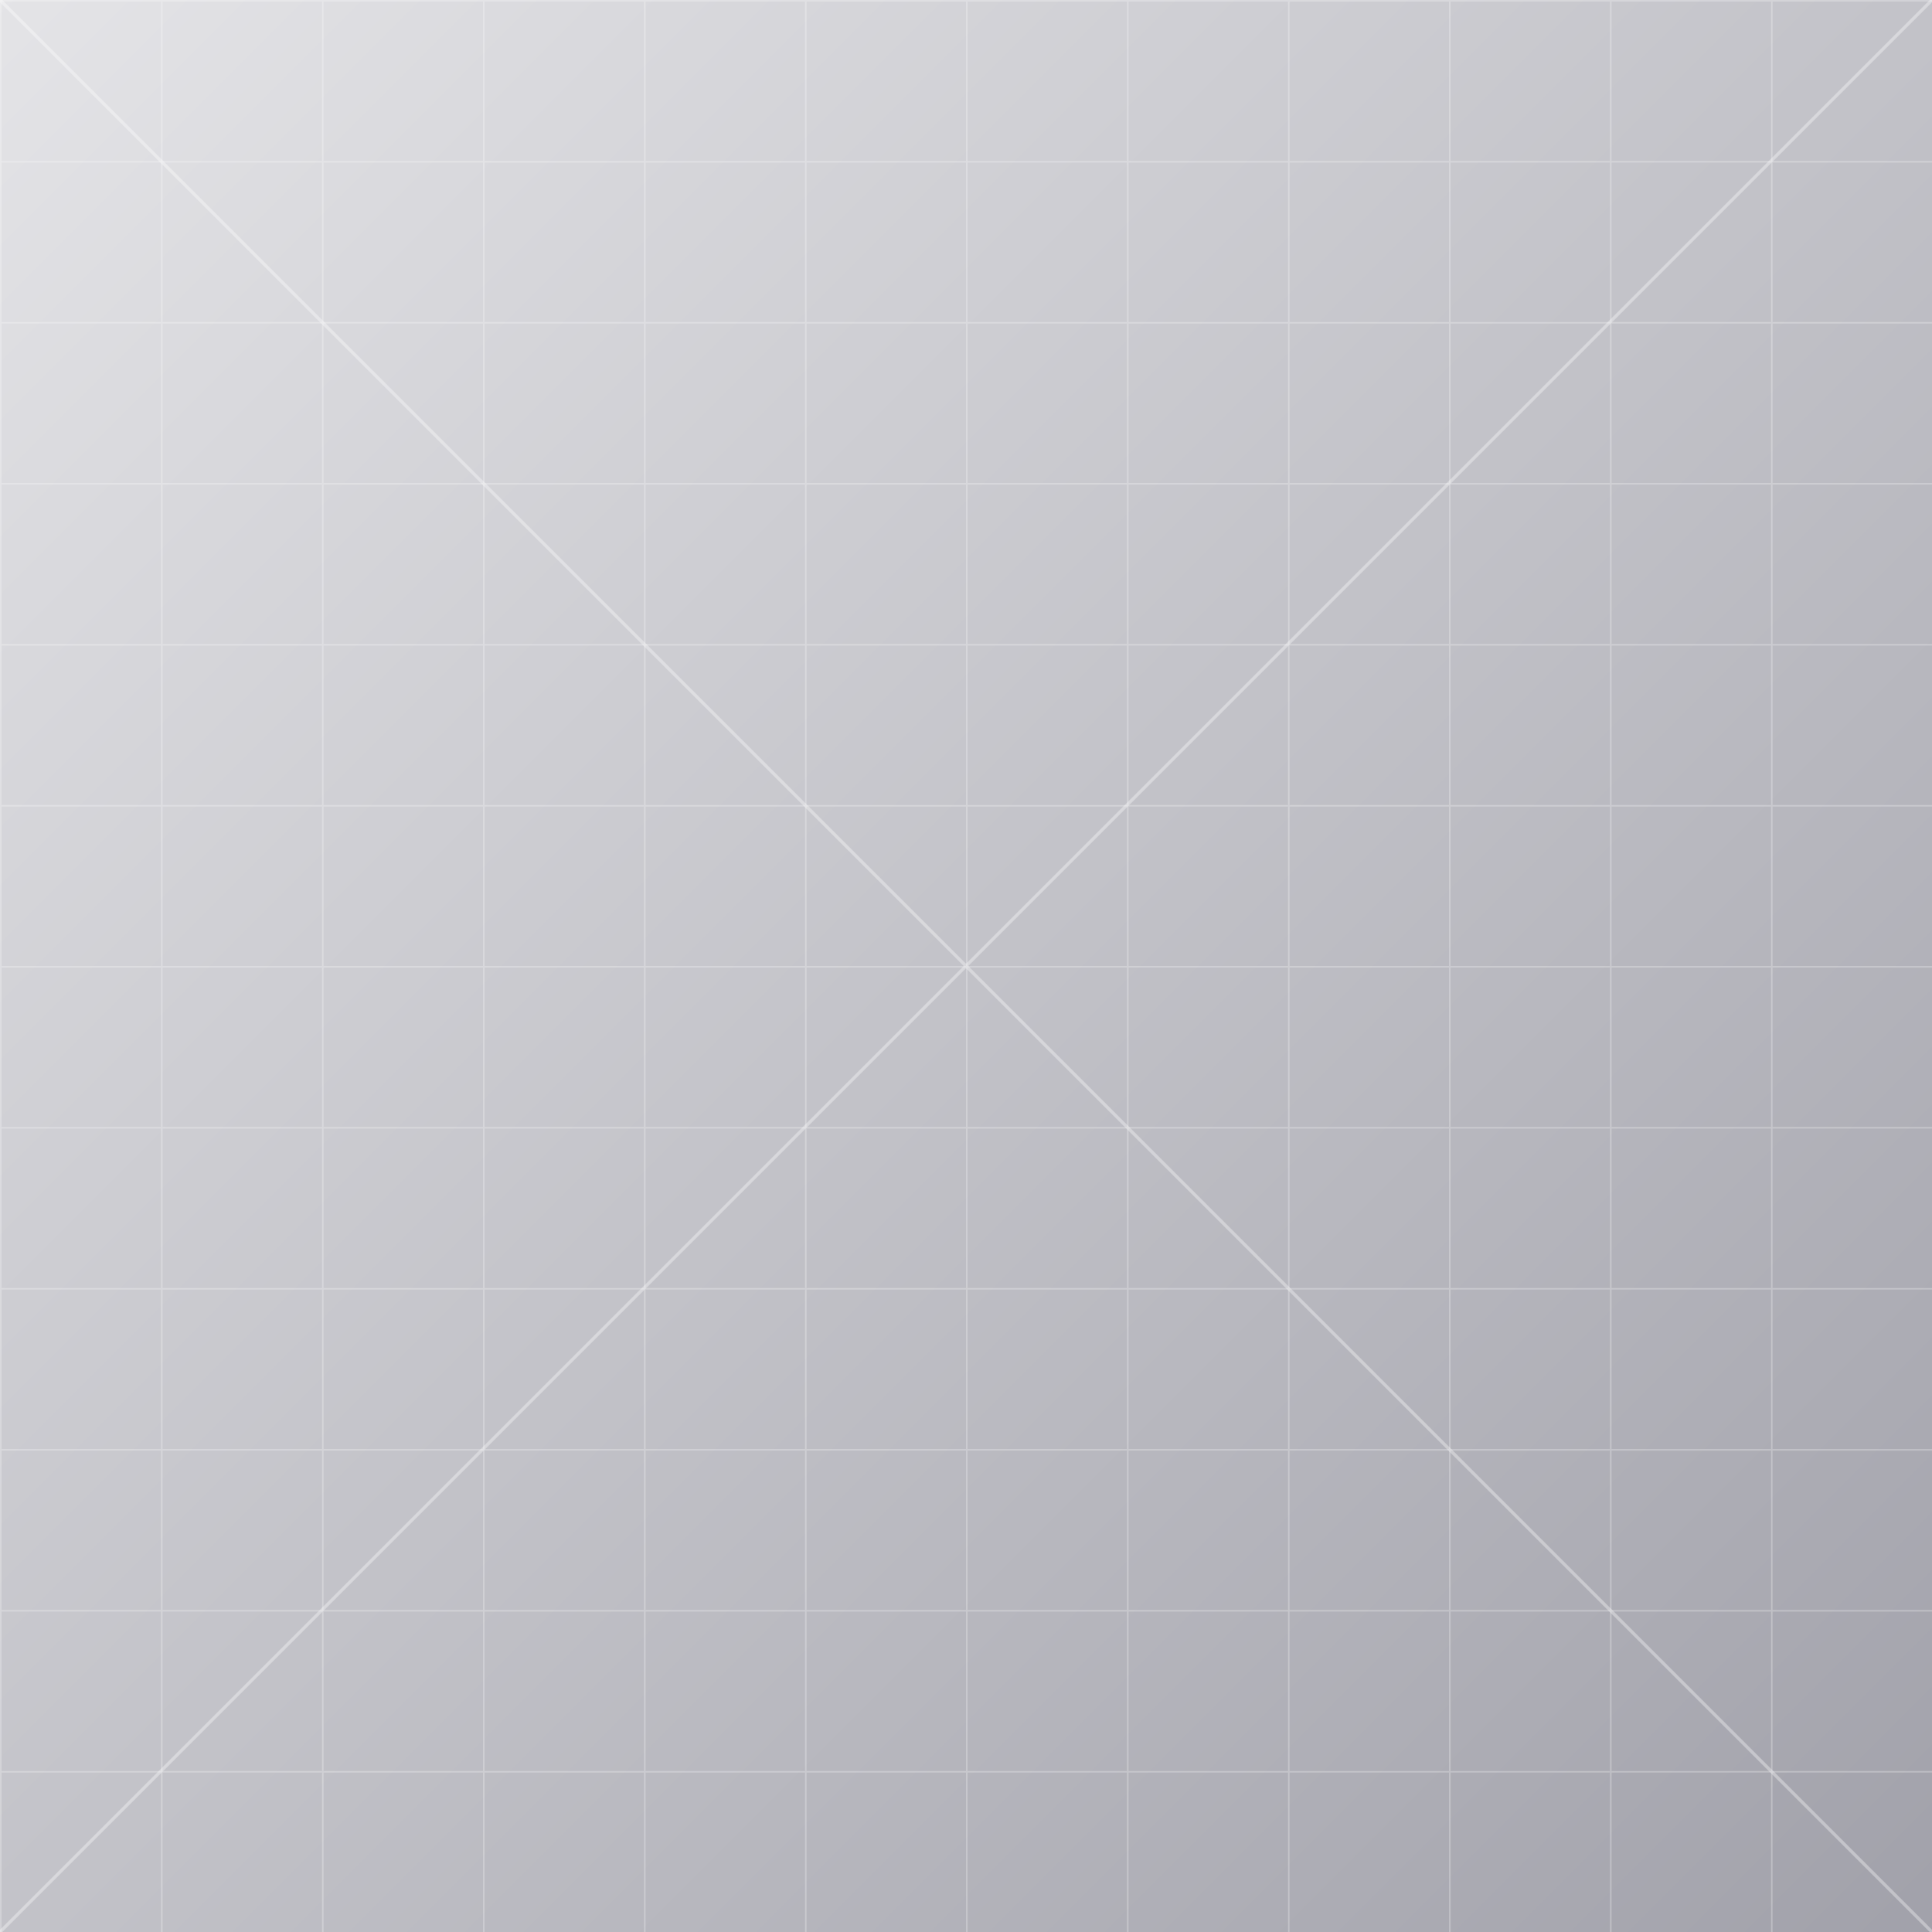
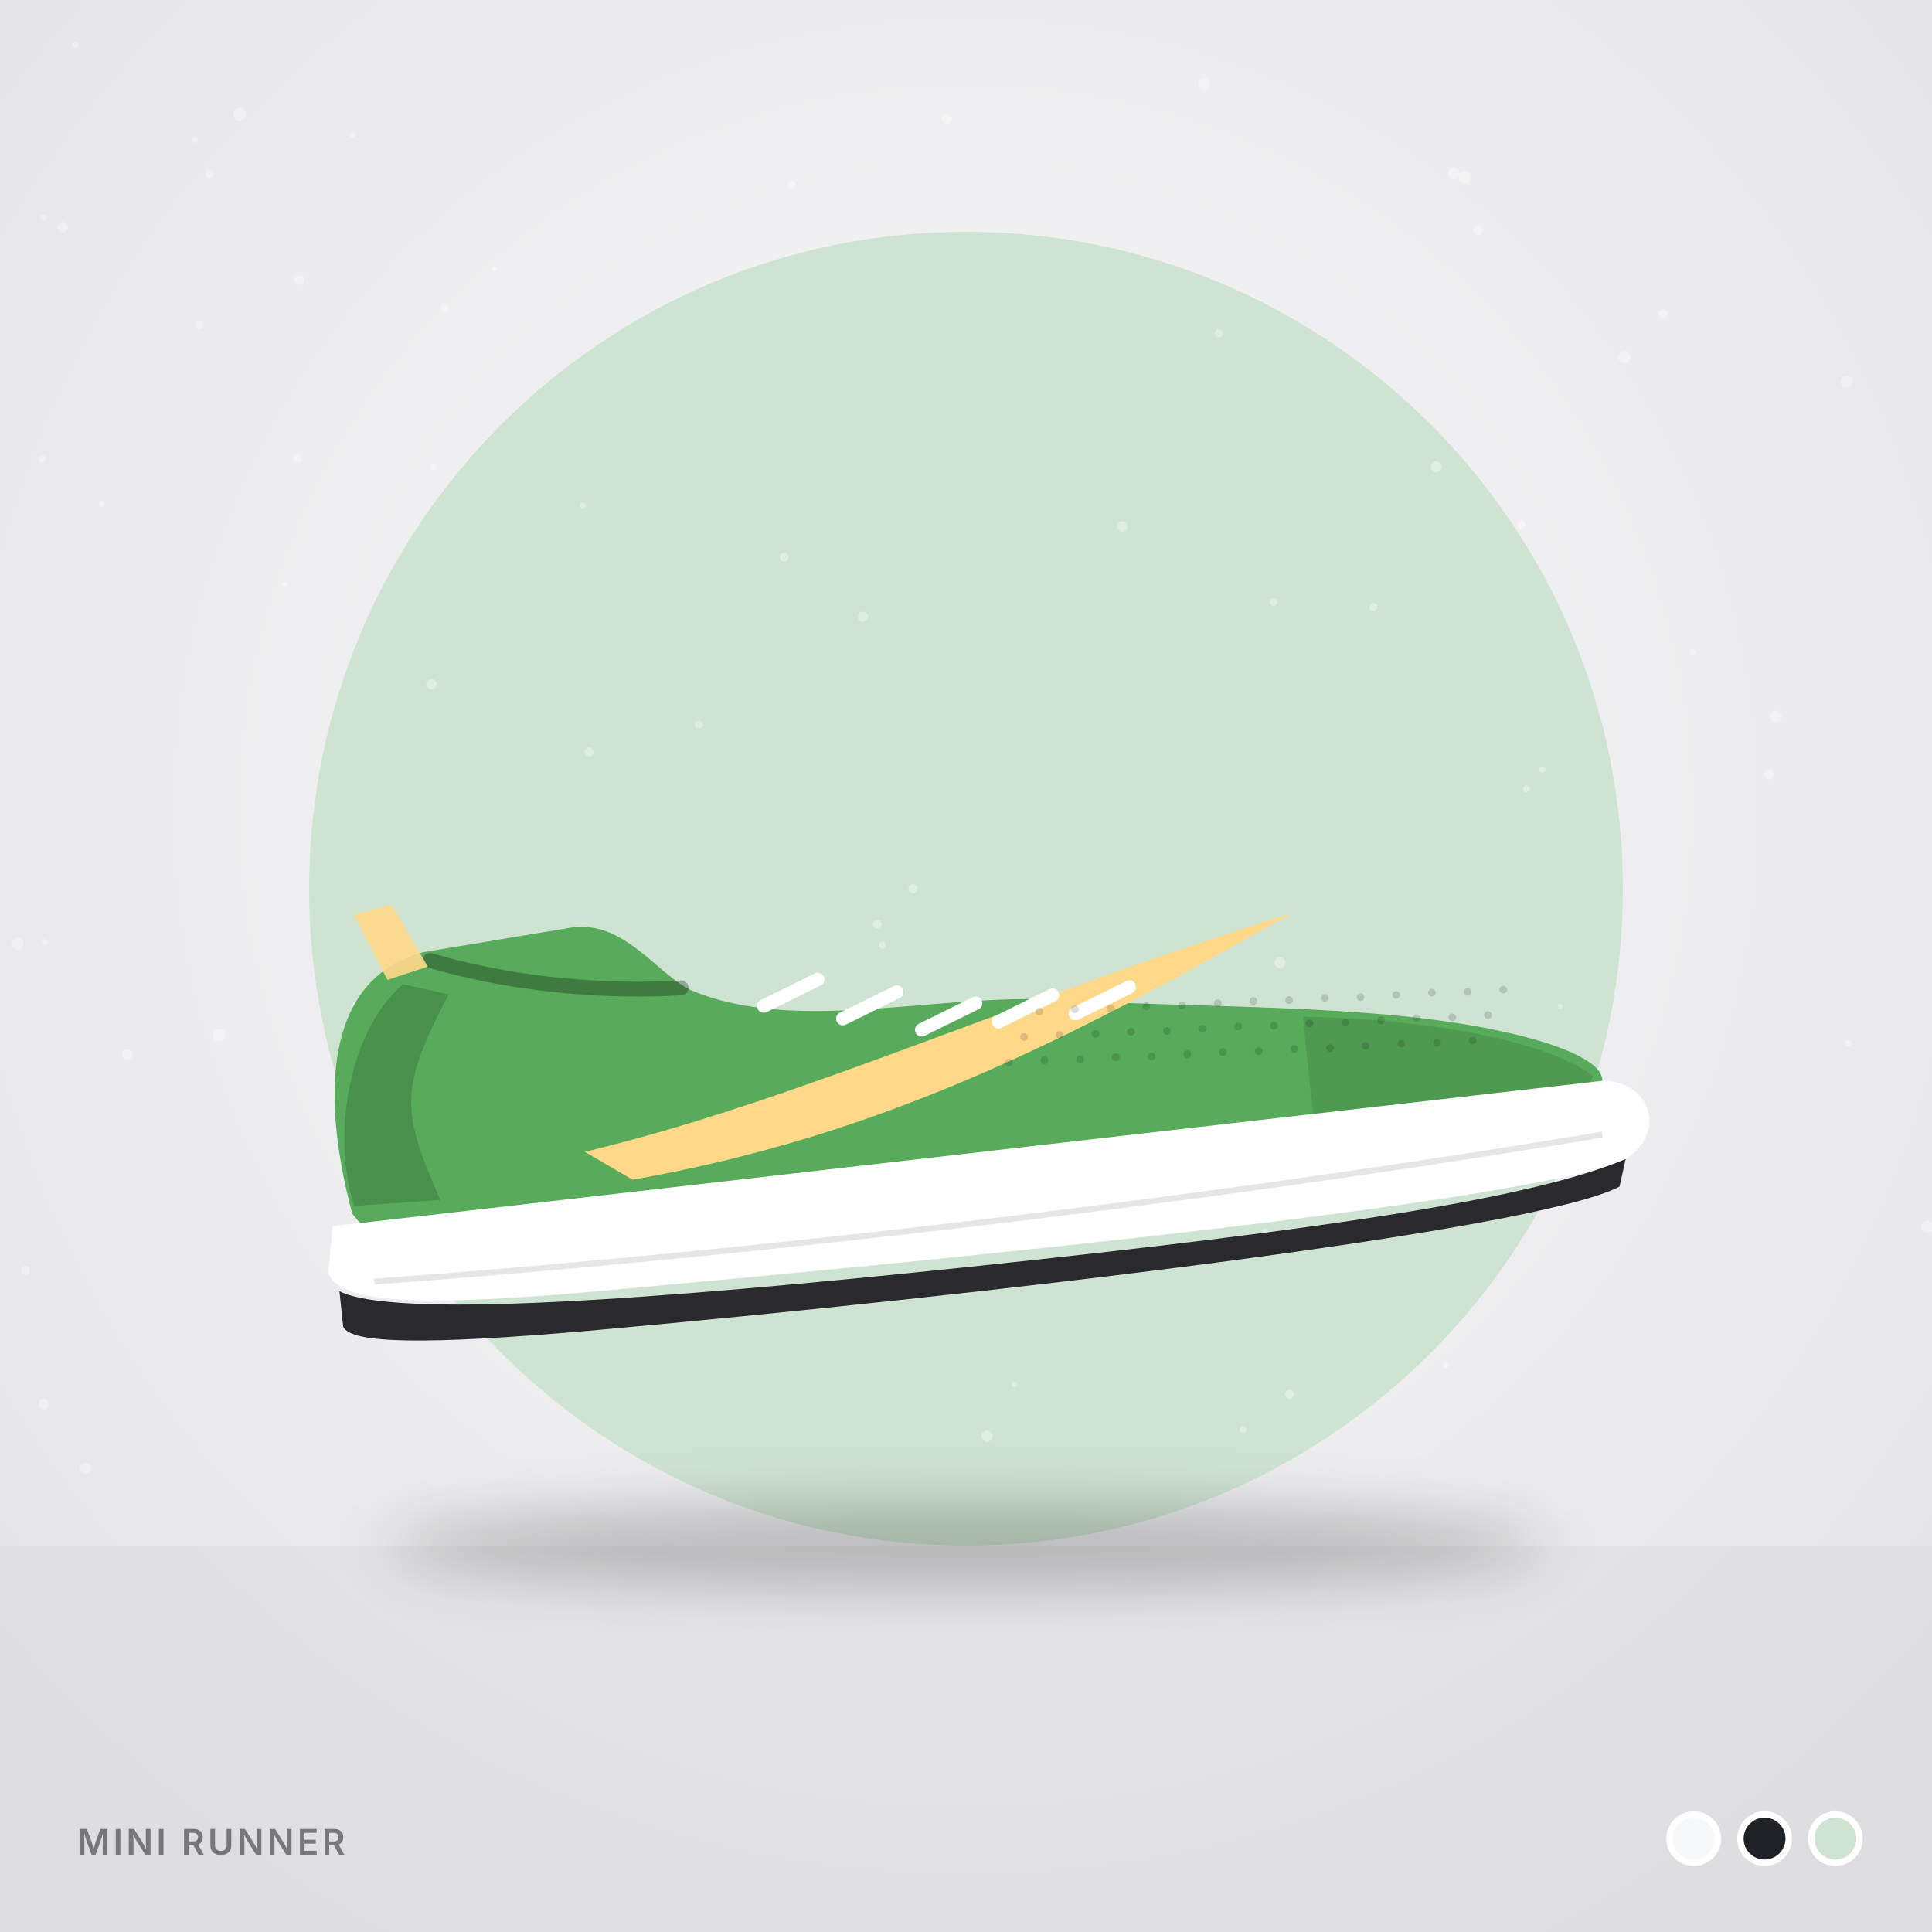
- <svg xmlns="http://www.w3.org/2000/svg" width="1200" height="1200" viewBox="0 0 1200 1200" role="img" aria-label="mini-runner 1200x1200 占位图">
+ <svg xmlns="http://www.w3.org/2000/svg" width="1200" height="1200" viewBox="0 0 1200 1200" role="img" aria-label="Mini Runner 幼童跑鞋">
  <defs>
-     <linearGradient id="g" x1="0" y1="0" x2="1" y2="1">
-       <stop offset="0" stop-color="#e4e4e7" />
-       <stop offset="1" stop-color="#a1a1aa" />
-     </linearGradient>
-     <pattern id="p" width="100" height="100" patternUnits="userSpaceOnUse">
-       <path d="M100 0H0V100" fill="none" stroke="#ffffff" stroke-opacity=".25" stroke-width="2" />
-     </pattern>
+     <filter id="blur" x="-30%" y="-80%" width="160%" height="260%">
+       <feGaussianBlur stdDeviation="18" />
+     </filter>
+     <radialGradient id="glow" cx=".5" cy=".42" r=".7">
+       <stop offset="0" stop-color="#ffffff" stop-opacity=".75" />
+       <stop offset="1" stop-color="#ffffff" stop-opacity="0" />
+     </radialGradient>
  </defs>
-   <rect width="1200" height="1200" fill="url(#g)" />
-   <rect width="1200" height="1200" fill="url(#p)" />
-   <path d="M0 0L1200 1200M1200 0L0 1200" stroke="#ffffff" stroke-opacity=".35" stroke-width="2" />
-   <g font-family="ui-sans-serif, system-ui, sans-serif" text-anchor="middle" fill="#334155">
+   <rect x="0" y="0" width="1200" height="1200" rx="0" fill="#e4e4e7" />
+   <rect x="0" y="0" width="1200" height="1200" rx="0" fill="url(#glow)" />
+   <circle cx="600" cy="552" r="408" fill="#cfe3d3" />
+   <rect x="0" y="960" width="1200" height="240" rx="0" fill="#000" fill-opacity=".035" />
+   <g>
+     <circle cx="434" cy="450" r="2.5" fill="#ffffff" fill-opacity="0.35" />
+     <circle cx="536" cy="383" r="3.1" fill="#ffffff" fill-opacity="0.35" />
+     <circle cx="311" cy="594" r="1.5" fill="#ffffff" fill-opacity="0.35" />
+     <circle cx="362" cy="314" r="1.9" fill="#ffffff" fill-opacity="0.35" />
+     <circle cx="892" cy="290" r="3.5" fill="#ffffff" fill-opacity="0.35" />
+     <circle cx="1147" cy="237" r="3.7" fill="#ffffff" fill-opacity="0.35" />
+     <circle cx="969" cy="625" r="1.6" fill="#ffffff" fill-opacity="0.35" />
+     <circle cx="548" cy="587" r="2.2" fill="#ffffff" fill-opacity="0.35" />
+     <circle cx="269" cy="290" r="2.1" fill="#ffffff" fill-opacity="0.35" />
+     <circle cx="945" cy="326" r="2.6" fill="#ffffff" fill-opacity="0.35" />
+     <circle cx="772" cy="888" r="2.2" fill="#ffffff" fill-opacity="0.35" />
+     <circle cx="53" cy="912" r="3.6" fill="#ffffff" fill-opacity="0.35" />
+     <circle cx="948" cy="490" r="2.1" fill="#ffffff" fill-opacity="0.35" />
+     <circle cx="185" cy="285" r="2.7" fill="#ffffff" fill-opacity="0.35" />
+     <circle cx="79" cy="655" r="3.3" fill="#ffffff" fill-opacity="0.35" />
+     <circle cx="16" cy="789" r="2.7" fill="#ffffff" fill-opacity="0.35" />
+     <circle cx="1103" cy="445" r="3.5" fill="#ffffff" fill-opacity="0.35" />
+     <circle cx="545" cy="574" r="2.7" fill="#ffffff" fill-opacity="0.35" />
+     <circle cx="27" cy="135" r="2.1" fill="#ffffff" fill-opacity="0.35" />
+     <circle cx="487" cy="346" r="2.8" fill="#ffffff" fill-opacity="0.35" />
+     <circle cx="791" cy="374" r="2.3" fill="#ffffff" fill-opacity="0.35" />
+     <circle cx="613" cy="892" r="3.5" fill="#ffffff" fill-opacity="0.35" />
+     <circle cx="786" cy="765" r="2.1" fill="#ffffff" fill-opacity="0.35" />
+     <circle cx="121" cy="87" r="1.8" fill="#ffffff" fill-opacity="0.35" />
+     <circle cx="11" cy="586" r="3.8" fill="#ffffff" fill-opacity="0.35" />
+     <circle cx="136" cy="643" r="3.9" fill="#ffffff" fill-opacity="0.35" />
+     <circle cx="918" cy="143" r="3.1" fill="#ffffff" fill-opacity="0.35" />
+     <circle cx="307" cy="167" r="1.5" fill="#ffffff" fill-opacity="0.35" />
+     <circle cx="630" cy="860" r="1.8" fill="#ffffff" fill-opacity="0.35" />
+     <circle cx="177" cy="363" r="1.6" fill="#ffffff" fill-opacity="0.35" />
+     <circle cx="557" cy="684" r="2.7" fill="#ffffff" fill-opacity="0.35" />
+     <circle cx="47" cy="28" r="2.0" fill="#ffffff" fill-opacity="0.35" />
+     <circle cx="801" cy="866" r="2.8" fill="#ffffff" fill-opacity="0.35" />
+     <circle cx="124" cy="202" r="2.5" fill="#ffffff" fill-opacity="0.35" />
+     <circle cx="130" cy="108" r="2.6" fill="#ffffff" fill-opacity="0.35" />
+     <circle cx="1009" cy="222" r="3.7" fill="#ffffff" fill-opacity="0.35" />
+     <circle cx="1051" cy="405" r="2.1" fill="#ffffff" fill-opacity="0.35" />
+     <circle cx="222" cy="625" r="3.6" fill="#ffffff" fill-opacity="0.35" />
+     <circle cx="1033" cy="195" r="2.6" fill="#ffffff" fill-opacity="0.35" />
+     <circle cx="26" cy="285" r="2.2" fill="#ffffff" fill-opacity="0.35" />
+     <circle cx="149" cy="71" r="4.0" fill="#ffffff" fill-opacity="0.35" />
+     <circle cx="366" cy="467" r="2.8" fill="#ffffff" fill-opacity="0.35" />
+     <circle cx="567" cy="552" r="2.8" fill="#ffffff" fill-opacity="0.35" />
+     <circle cx="588" cy="74" r="3.1" fill="#ffffff" fill-opacity="0.35" />
+     <circle cx="803" cy="678" r="2.3" fill="#ffffff" fill-opacity="0.35" />
+     <circle cx="555" cy="755" r="3.3" fill="#ffffff" fill-opacity="0.35" />
+     <circle cx="63" cy="313" r="1.9" fill="#ffffff" fill-opacity="0.35" />
+     <circle cx="853" cy="377" r="2.5" fill="#ffffff" fill-opacity="0.35" />
+     <circle cx="268" cy="425" r="3.3" fill="#ffffff" fill-opacity="0.35" />
+     <circle cx="757" cy="207" r="2.5" fill="#ffffff" fill-opacity="0.35" />
+     <circle cx="748" cy="52" r="3.8" fill="#ffffff" fill-opacity="0.35" />
+     <circle cx="28" cy="585" r="1.9" fill="#ffffff" fill-opacity="0.35" />
+     <circle cx="1148" cy="648" r="2.1" fill="#ffffff" fill-opacity="0.35" />
+     <circle cx="604" cy="791" r="3.6" fill="#ffffff" fill-opacity="0.35" />
+     <circle cx="795" cy="598" r="3.4" fill="#ffffff" fill-opacity="0.35" />
+     <circle cx="1099" cy="481" r="3.0" fill="#ffffff" fill-opacity="0.35" />
+     <circle cx="958" cy="478" r="2.0" fill="#ffffff" fill-opacity="0.35" />
+     <circle cx="697" cy="327" r="3.3" fill="#ffffff" fill-opacity="0.35" />
+     <circle cx="898" cy="848" r="1.8" fill="#ffffff" fill-opacity="0.35" />
+     <circle cx="27" cy="872" r="3.3" fill="#ffffff" fill-opacity="0.35" />
+     <circle cx="1197" cy="762" r="3.9" fill="#ffffff" fill-opacity="0.35" />
+     <circle cx="186" cy="174" r="3.0" fill="#ffffff" fill-opacity="0.35" />
+     <circle cx="910" cy="110" r="3.9" fill="#ffffff" fill-opacity="0.35" />
+     <circle cx="276" cy="191" r="2.6" fill="#ffffff" fill-opacity="0.35" />
+     <circle cx="219" cy="84" r="1.7" fill="#ffffff" fill-opacity="0.35" />
+     <circle cx="39" cy="141" r="3.2" fill="#ffffff" fill-opacity="0.35" />
+     <circle cx="936" cy="723" r="2.5" fill="#ffffff" fill-opacity="0.35" />
+     <circle cx="903" cy="108" r="3.7" fill="#ffffff" fill-opacity="0.35" />
+     <circle cx="492" cy="115" r="2.5" fill="#ffffff" fill-opacity="0.35" />
+     <circle cx="232" cy="695" r="2.4" fill="#ffffff" fill-opacity="0.35" />
+   </g>
+   <ellipse cx="600.0" cy="960.0" rx="360.0" ry="26" fill="#000" fill-opacity="0.22" filter="url(#blur)" />
+   <g transform="translate(600.0 672) rotate(-6) scale(0.9230769 0.9230769) translate(-530 -300)">
+     <path d="M110 345 C96 255 112 185 176 175 L276 169 C312 167 330 205 352 219 C420 257 520 238 600 252 C700 268 800 276 880 300 C946 320 968 340 950 352 L120 360 Z" fill="#57ab5a" />
+     <path d="M180 181 C238 205 300 215 346 217" fill="none" stroke="#000" stroke-opacity=".28" stroke-width="10" stroke-linecap="round" />
+     <path d="M112 340 C102 295 118 225 160 195 L190 205 C150 265 150 280 170 342 Z" fill="#000" fill-opacity=".16" />
+     <path d="M760 280 C840 290 920 312 950 340 L944 352 L760 356 Z" fill="#000" fill-opacity=".10" />
+     <path d="M270 320 C420 300 560 250 760 210 C600 280 470 330 300 342 Z" fill="#ffd88a" />
+     <path d="M400 235 l38 -14" stroke="#ffffff" stroke-width="9" stroke-linecap="round" />
+     <path d="M452 249 l38 -14" stroke="#ffffff" stroke-width="9" stroke-linecap="round" />
+     <path d="M504 262 l38 -14" stroke="#ffffff" stroke-width="9" stroke-linecap="round" />
+     <path d="M556 262 l38 -14" stroke="#ffffff" stroke-width="9" stroke-linecap="round" />
+     <path d="M608 262 l38 -14" stroke="#ffffff" stroke-width="9" stroke-linecap="round" />
+     <circle cx="560" cy="290" r="2.6" fill="#000" fill-opacity=".14" />
+     <circle cx="572" cy="274" r="2.6" fill="#000" fill-opacity=".14" />
+     <circle cx="584" cy="258" r="2.6" fill="#000" fill-opacity=".14" />
+     <circle cx="584" cy="291" r="2.6" fill="#000" fill-opacity=".14" />
+     <circle cx="596" cy="275" r="2.6" fill="#000" fill-opacity=".14" />
+     <circle cx="608" cy="259" r="2.6" fill="#000" fill-opacity=".14" />
+     <circle cx="608" cy="293" r="2.6" fill="#000" fill-opacity=".14" />
+     <circle cx="620" cy="277" r="2.6" fill="#000" fill-opacity=".14" />
+     <circle cx="632" cy="261" r="2.6" fill="#000" fill-opacity=".14" />
+     <circle cx="632" cy="294" r="2.6" fill="#000" fill-opacity=".14" />
+     <circle cx="644" cy="278" r="2.6" fill="#000" fill-opacity=".14" />
+     <circle cx="656" cy="262" r="2.6" fill="#000" fill-opacity=".14" />
+     <circle cx="656" cy="296" r="2.6" fill="#000" fill-opacity=".14" />
+     <circle cx="668" cy="280" r="2.6" fill="#000" fill-opacity=".14" />
+     <circle cx="680" cy="264" r="2.6" fill="#000" fill-opacity=".14" />
+     <circle cx="680" cy="297" r="2.6" fill="#000" fill-opacity=".14" />
+     <circle cx="692" cy="281" r="2.6" fill="#000" fill-opacity=".14" />
+     <circle cx="704" cy="265" r="2.6" fill="#000" fill-opacity=".14" />
+     <circle cx="704" cy="298" r="2.6" fill="#000" fill-opacity=".14" />
+     <circle cx="716" cy="282" r="2.6" fill="#000" fill-opacity=".14" />
+     <circle cx="728" cy="266" r="2.6" fill="#000" fill-opacity=".14" />
+     <circle cx="728" cy="300" r="2.6" fill="#000" fill-opacity=".14" />
+     <circle cx="740" cy="284" r="2.6" fill="#000" fill-opacity=".14" />
+     <circle cx="752" cy="268" r="2.6" fill="#000" fill-opacity=".14" />
+     <circle cx="752" cy="301" r="2.6" fill="#000" fill-opacity=".14" />
+     <circle cx="764" cy="285" r="2.6" fill="#000" fill-opacity=".14" />
+     <circle cx="776" cy="269" r="2.6" fill="#000" fill-opacity=".14" />
+     <circle cx="776" cy="303" r="2.6" fill="#000" fill-opacity=".14" />
+     <circle cx="788" cy="287" r="2.6" fill="#000" fill-opacity=".14" />
+     <circle cx="800" cy="271" r="2.6" fill="#000" fill-opacity=".14" />
+     <circle cx="800" cy="304" r="2.6" fill="#000" fill-opacity=".14" />
+     <circle cx="812" cy="288" r="2.6" fill="#000" fill-opacity=".14" />
+     <circle cx="824" cy="272" r="2.6" fill="#000" fill-opacity=".14" />
+     <circle cx="824" cy="305" r="2.6" fill="#000" fill-opacity=".14" />
+     <circle cx="836" cy="289" r="2.6" fill="#000" fill-opacity=".14" />
+     <circle cx="848" cy="273" r="2.6" fill="#000" fill-opacity=".14" />
+     <circle cx="848" cy="307" r="2.6" fill="#000" fill-opacity=".14" />
+     <circle cx="860" cy="291" r="2.6" fill="#000" fill-opacity=".14" />
+     <circle cx="872" cy="275" r="2.6" fill="#000" fill-opacity=".14" />
+     <circle cx="872" cy="308" r="2.6" fill="#000" fill-opacity=".14" />
+     <circle cx="884" cy="292" r="2.6" fill="#000" fill-opacity=".14" />
+     <circle cx="896" cy="276" r="2.6" fill="#000" fill-opacity=".14" />
+     <path d="M96 352 L958 344 C990 350 994 384 966 398 C900 420 520 418 260 414 C150 412 92 404 90 382 Z" fill="#ffffff" />
+     <path d="M120 392 C300 398 620 400 952 380" fill="none" stroke="#000" stroke-opacity=".10" stroke-width="4" />
+     <path d="M96 396 C130 418 300 424 520 424 C760 424 900 418 966 398 L960 416 C900 440 520 444 260 440 C150 438 100 432 96 420 Z" fill="#2a2a2e" />
+     <path d="M150 191 l-18 -46 l26 -4 l20 44z" fill="#ffd88a" fill-opacity=".9" />
+   </g>
+   <circle cx="1140" cy="1142" r="15" fill="#cfe3d3" stroke="#ffffff" stroke-width="4" />
+   <circle cx="1096" cy="1142" r="15" fill="#1f2328" stroke="#ffffff" stroke-width="4" />
+   <circle cx="1052" cy="1142" r="15" fill="#f7f8fa" stroke="#ffffff" stroke-width="4" />
+   <g font-family="Inter, ui-sans-serif, system-ui, -apple-system, PingFang SC, sans-serif">
+     <text x="48" y="1152" font-size="22" font-weight="600" fill="#1f2328" text-anchor="start" fill-opacity=".55" letter-spacing="2">MINI RUNNER</text>
  </g>
</svg>
